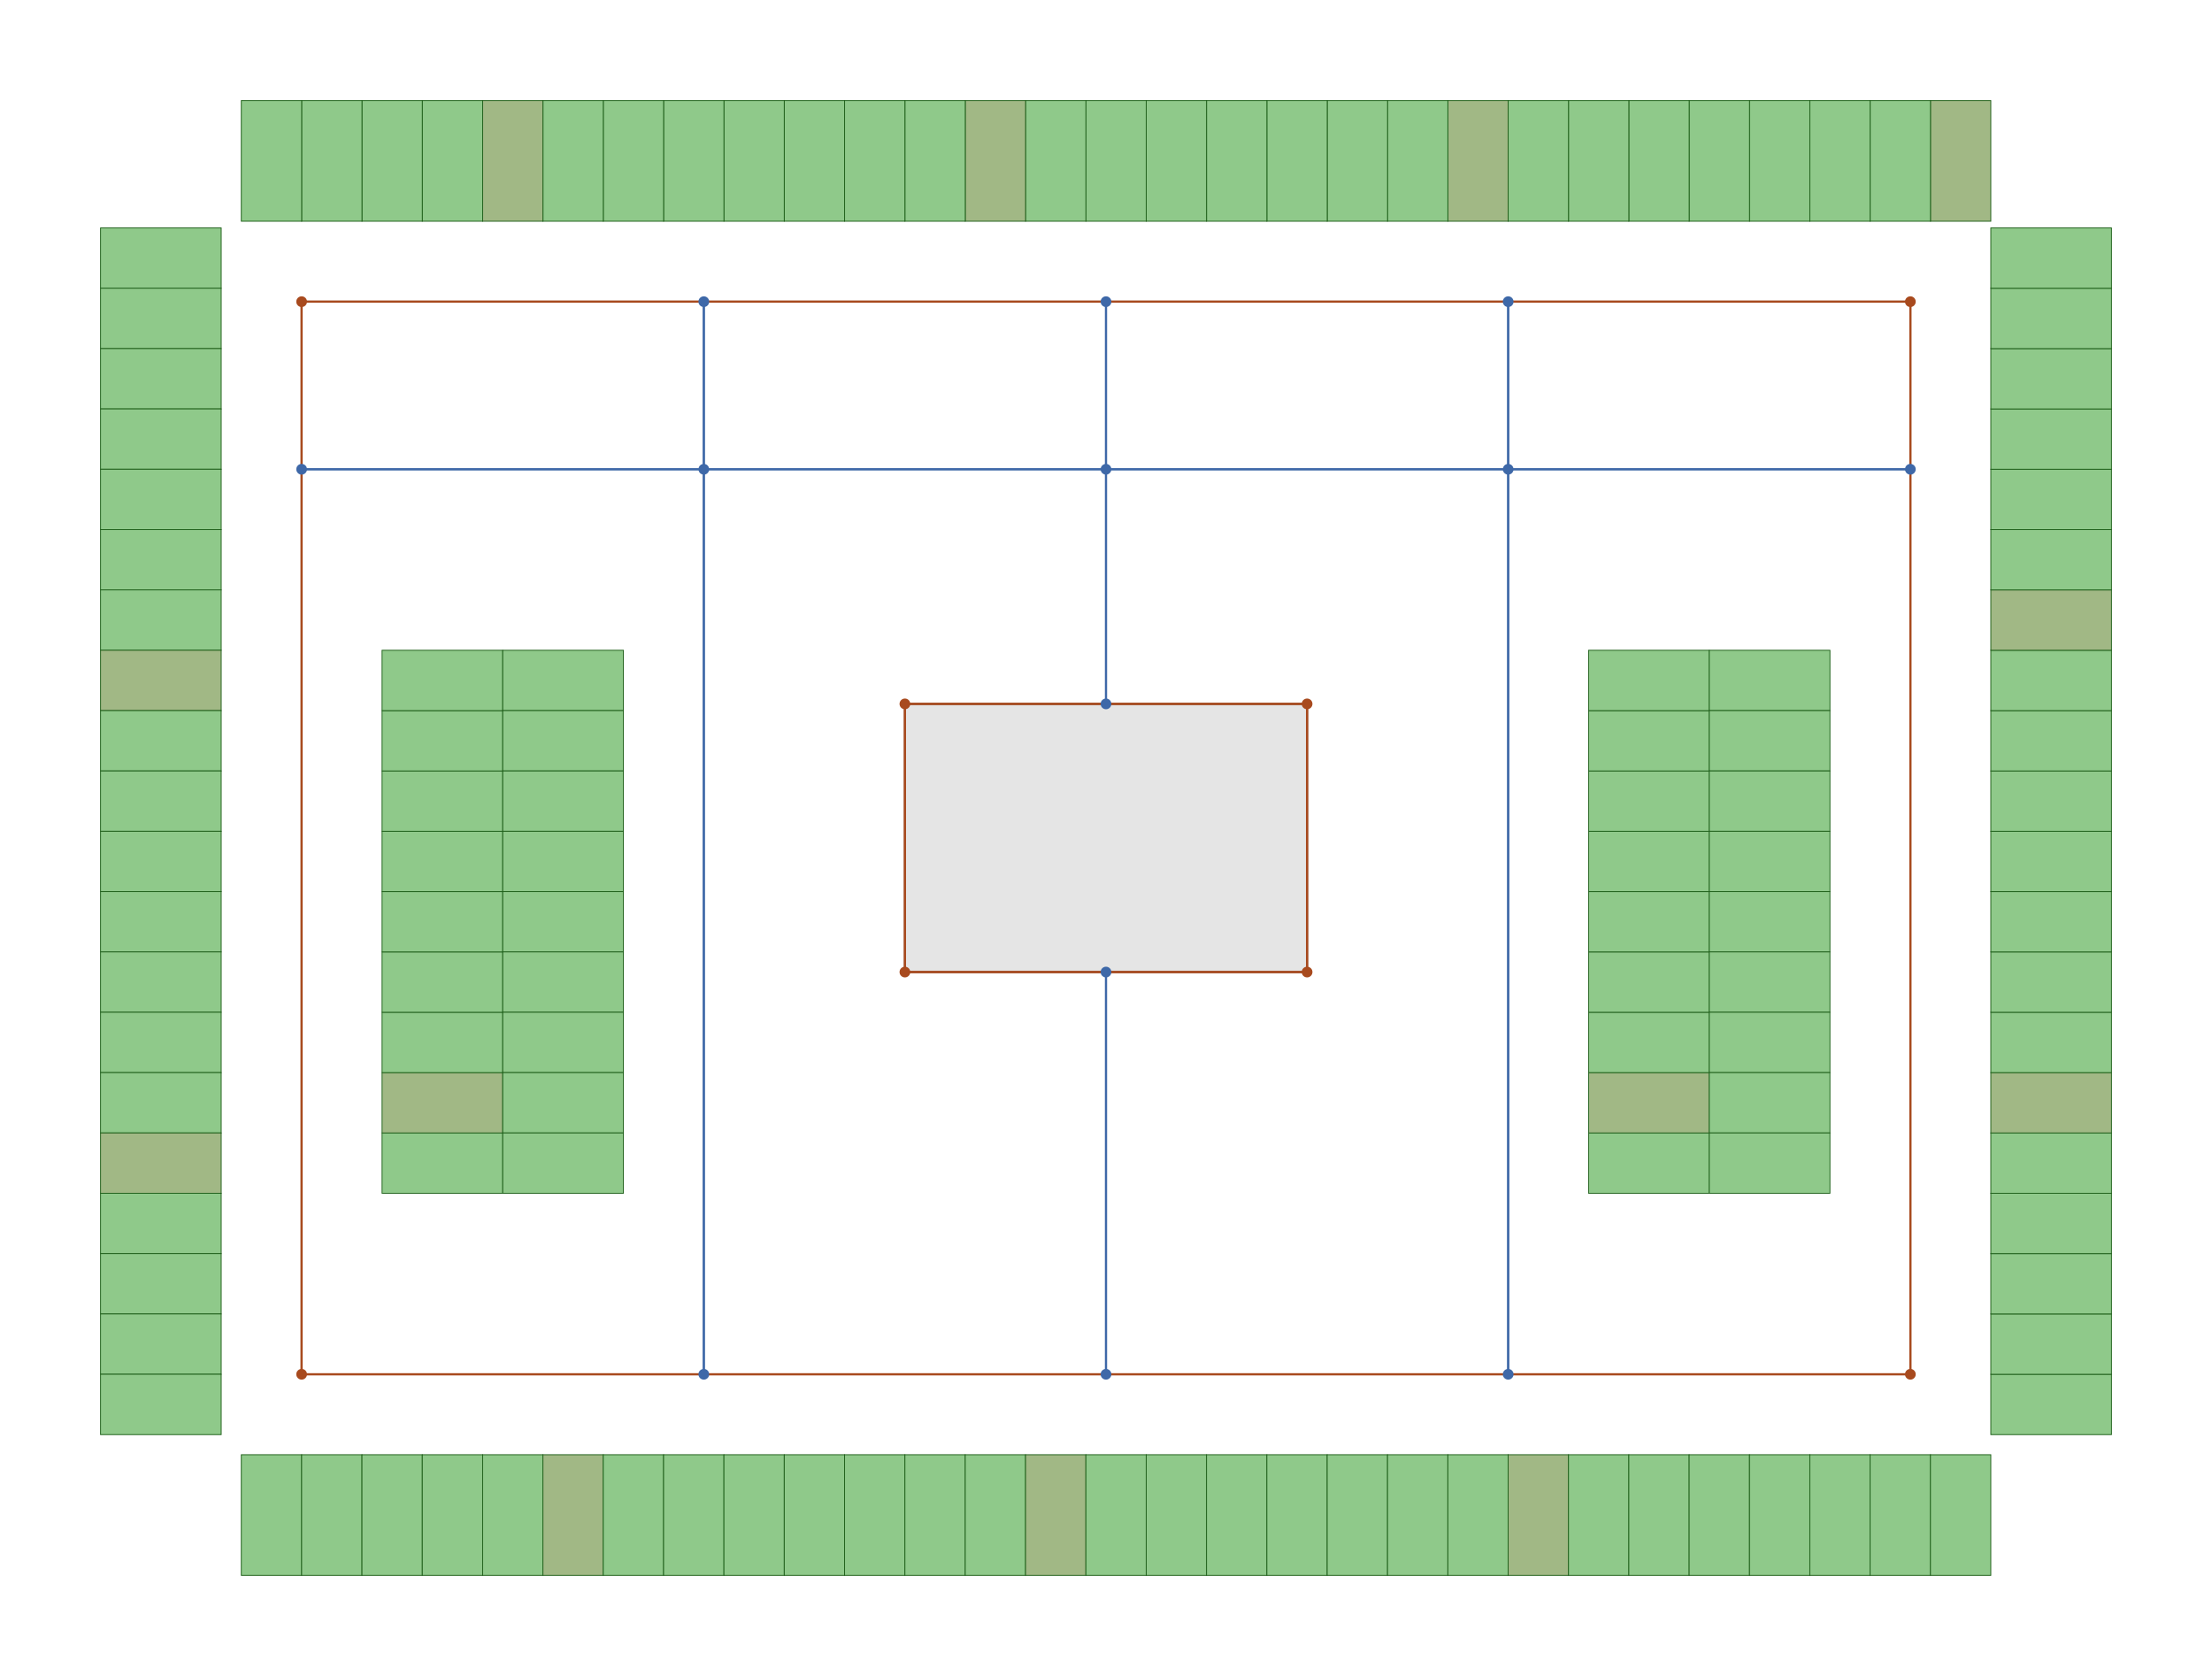
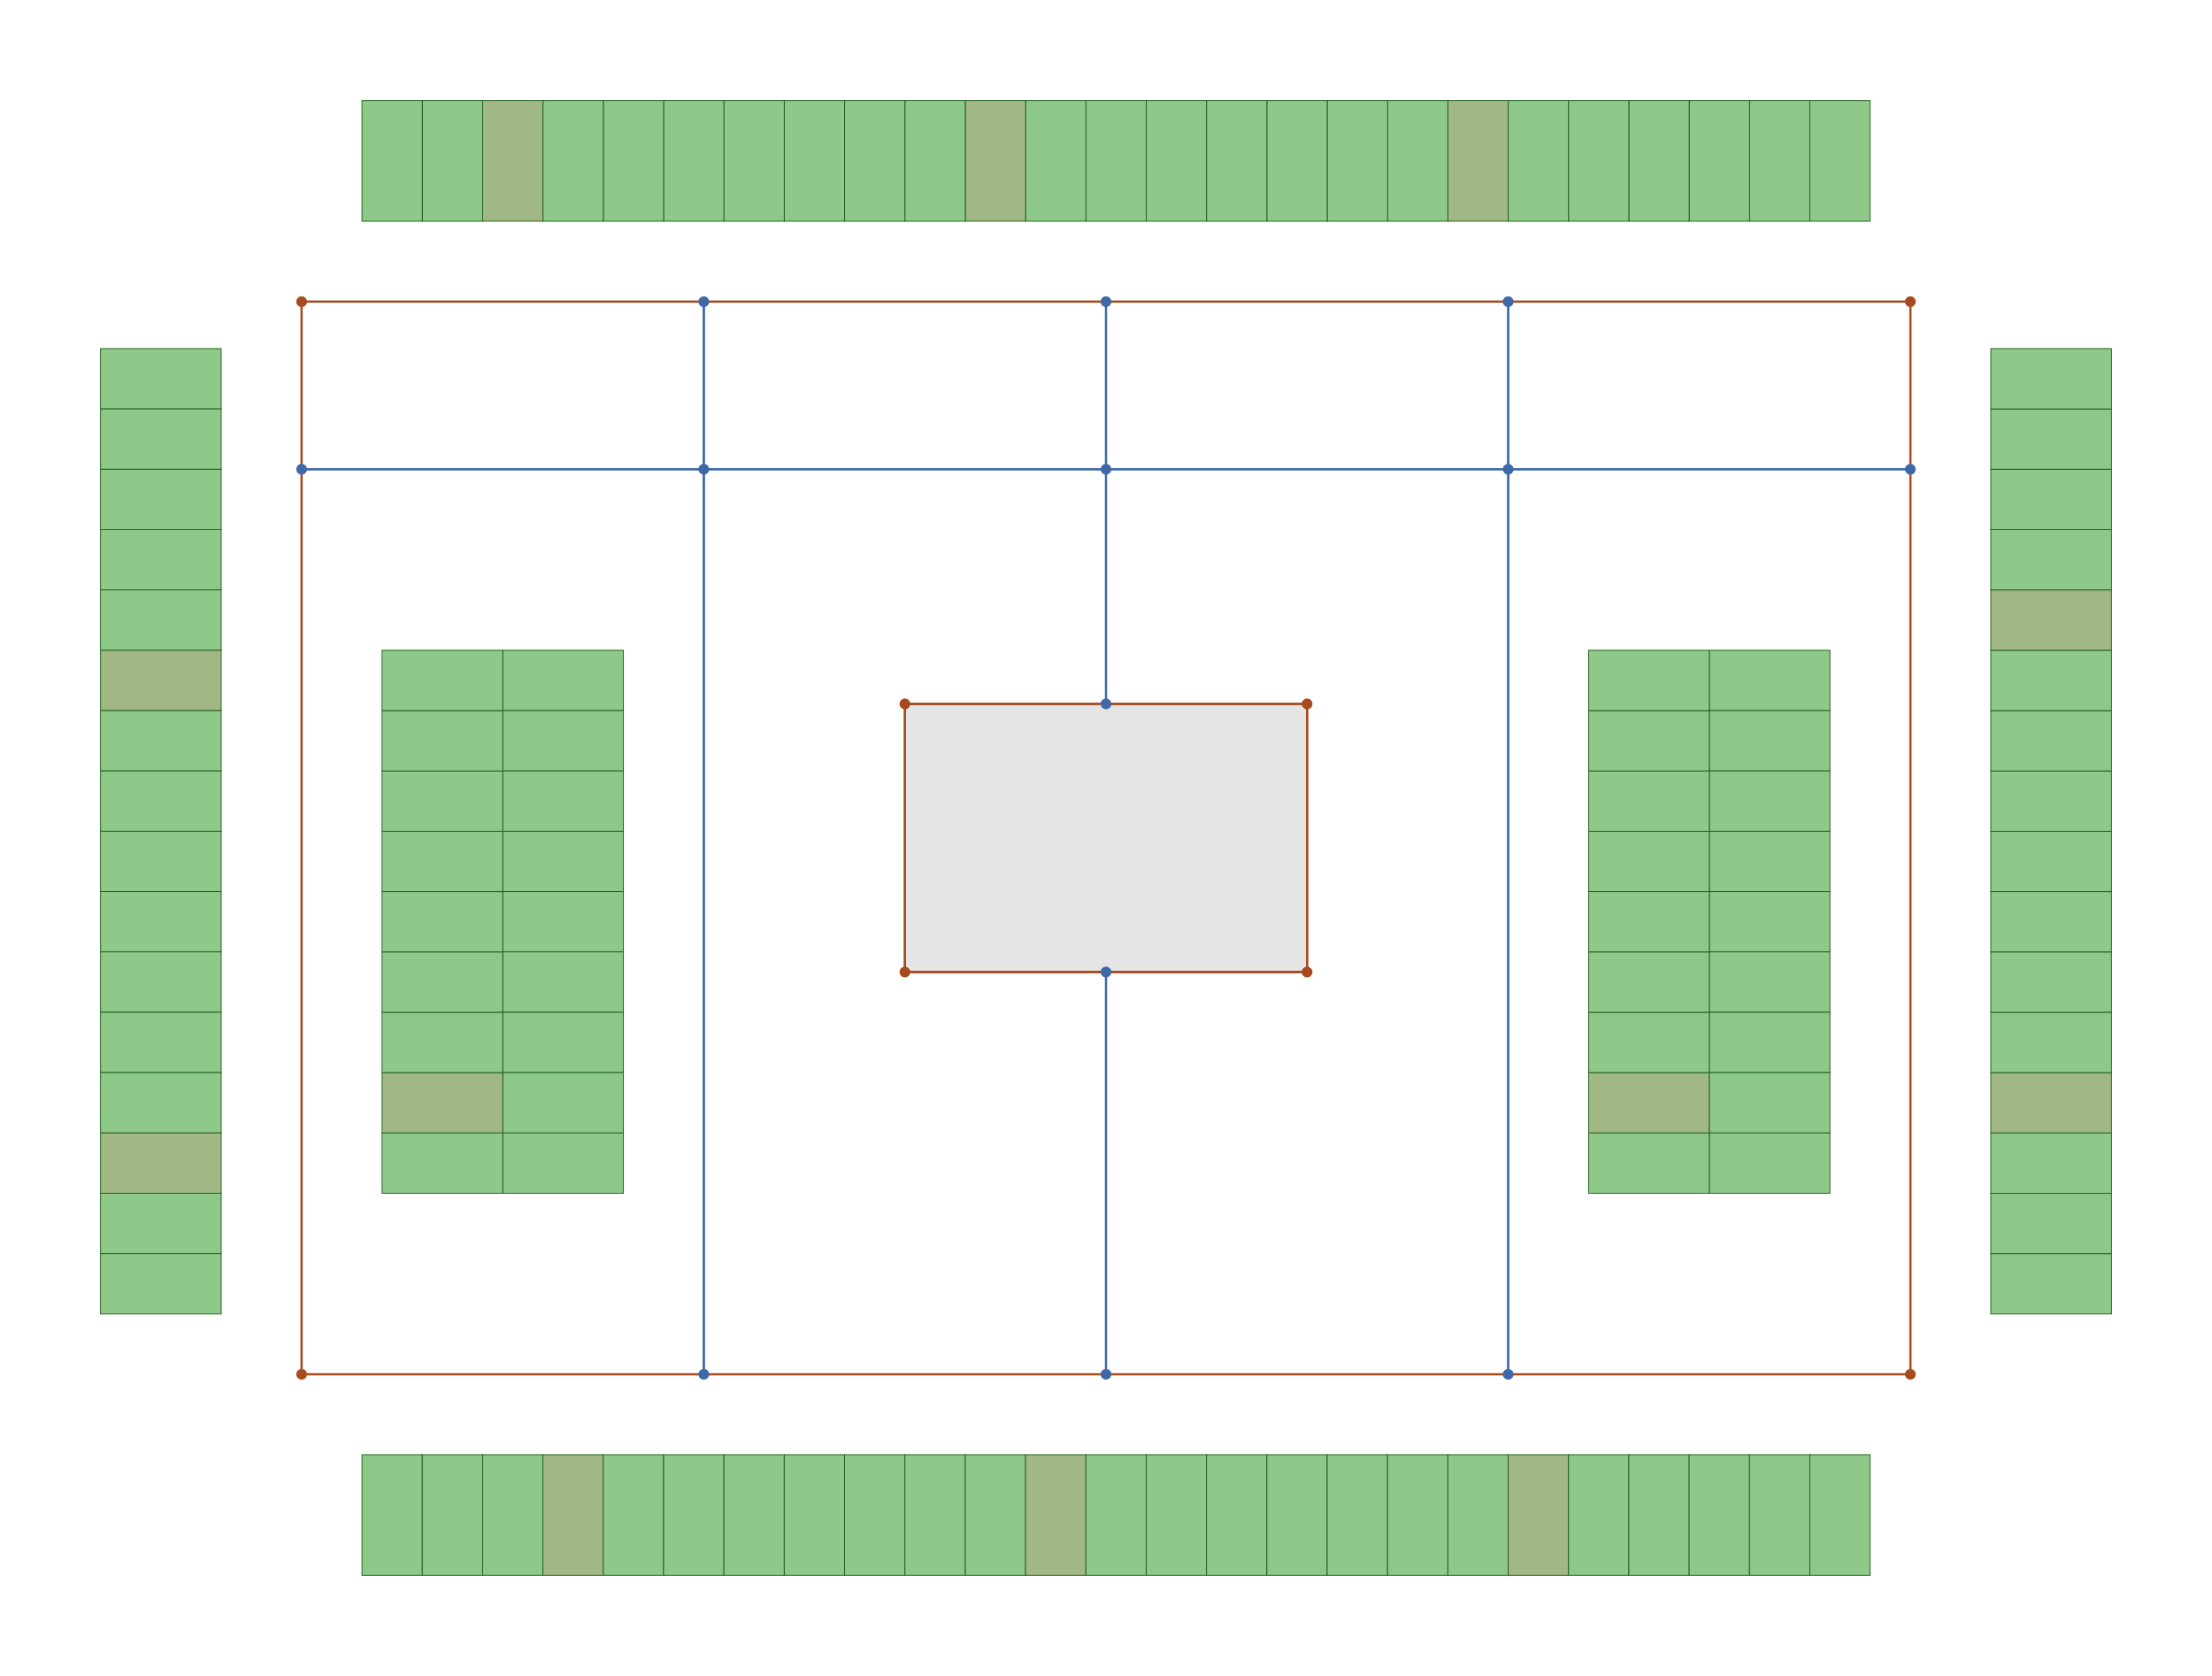
<svg xmlns="http://www.w3.org/2000/svg" width="660" height="500" viewBox="-45 -45 330 250" preserveAspectRatio="xMidYMid meet">
  <style>polygon,line{vector-effect:non-scaling-stroke}</style>
  <g transform="translate(0,160) scale(1,-1)">
    <g id="boundary" fill="none" stroke="#222" stroke-width="0.5">
      <polygon points="0,0 240,0 240,160 0,160" />
    </g>
    <g id="holes" fill="#e5e5e5" stroke="#666" stroke-width="0.5">
      <polygon points="90,60 150,60 150,100 90,100" />
    </g>
    <g id="stalls" stroke="#1f5f1a" stroke-width="0.25">
-       <polygon points="-9,-30 0,-30 0,-12 -9,-12" fill="#8fc98a" />
-       <polygon points="0,-30 9,-30 9,-12 0,-12" fill="#8fc98a" />
      <polygon points="9,-30 18,-30 18,-12 9,-12" fill="#8fc98a" />
      <polygon points="18,-30 27,-30 27,-12 18,-12" fill="#8fc98a" />
      <polygon points="27,-30 36,-30 36,-12 27,-12" fill="#8fc98a" />
      <polygon points="36,-30 45,-30 45,-12 36,-12" fill="#a1b885" />
      <polygon points="45,-30 54,-30 54,-12 45,-12" fill="#8fc98a" />
      <polygon points="54,-30 63,-30 63,-12 54,-12" fill="#8fc98a" />
      <polygon points="63,-30 72,-30 72,-12 63,-12" fill="#8fc98a" />
      <polygon points="72,-30 81,-30 81,-12 72,-12" fill="#8fc98a" />
      <polygon points="81,-30 90,-30 90,-12 81,-12" fill="#8fc98a" />
      <polygon points="90,-30 99,-30 99,-12 90,-12" fill="#8fc98a" />
      <polygon points="99,-30 108,-30 108,-12 99,-12" fill="#8fc98a" />
      <polygon points="108,-30 117,-30 117,-12 108,-12" fill="#a1b885" />
      <polygon points="117,-30 126,-30 126,-12 117,-12" fill="#8fc98a" />
      <polygon points="126,-30 135,-30 135,-12 126,-12" fill="#8fc98a" />
      <polygon points="135,-30 144,-30 144,-12 135,-12" fill="#8fc98a" />
      <polygon points="144,-30 153,-30 153,-12 144,-12" fill="#8fc98a" />
      <polygon points="153,-30 162,-30 162,-12 153,-12" fill="#8fc98a" />
      <polygon points="162,-30 171,-30 171,-12 162,-12" fill="#8fc98a" />
      <polygon points="171,-30 180,-30 180,-12 171,-12" fill="#8fc98a" />
      <polygon points="180,-30 189,-30 189,-12 180,-12" fill="#a1b885" />
      <polygon points="189,-30 198,-30 198,-12 189,-12" fill="#8fc98a" />
      <polygon points="198,-30 207,-30 207,-12 198,-12" fill="#8fc98a" />
      <polygon points="207,-30 216,-30 216,-12 207,-12" fill="#8fc98a" />
      <polygon points="216,-30 225,-30 225,-12 216,-12" fill="#8fc98a" />
      <polygon points="225,-30 234,-30 234,-12 225,-12" fill="#8fc98a" />
-       <polygon points="234,-30 243,-30 243,-12 234,-12" fill="#8fc98a" />
-       <polygon points="243,-30 252,-30 252,-12 243,-12" fill="#8fc98a" />
-       <polygon points="252,190 243,190 243,172 252,172" fill="#a1b885" />
-       <polygon points="243,190 234,190 234,172 243,172" fill="#8fc98a" />
      <polygon points="234,190 225,190 225,172 234,172" fill="#8fc98a" />
      <polygon points="225,190 216,190 216,172 225,172" fill="#8fc98a" />
      <polygon points="216,190 207,190 207,172 216,172" fill="#8fc98a" />
      <polygon points="207,190 198,190 198,172 207,172" fill="#8fc98a" />
      <polygon points="198,190 189,190 189,172 198,172" fill="#8fc98a" />
      <polygon points="189,190 180,190 180,172 189,172" fill="#8fc98a" />
      <polygon points="180,190 171,190 171,172 180,172" fill="#a1b885" />
      <polygon points="171,190 162,190 162,172 171,172" fill="#8fc98a" />
      <polygon points="162,190 153,190 153,172 162,172" fill="#8fc98a" />
      <polygon points="153,190 144,190 144,172 153,172" fill="#8fc98a" />
      <polygon points="144,190 135,190 135,172 144,172" fill="#8fc98a" />
      <polygon points="135,190 126,190 126,172 135,172" fill="#8fc98a" />
      <polygon points="126,190 117,190 117,172 126,172" fill="#8fc98a" />
      <polygon points="117,190 108,190 108,172 117,172" fill="#8fc98a" />
      <polygon points="108,190 99,190 99,172 108,172" fill="#a1b885" />
      <polygon points="99,190 90,190 90,172 99,172" fill="#8fc98a" />
      <polygon points="90,190 81,190 81,172 90,172" fill="#8fc98a" />
      <polygon points="81,190 72,190 72,172 81,172" fill="#8fc98a" />
      <polygon points="72,190 63,190 63,172 72,172" fill="#8fc98a" />
      <polygon points="63,190 54,190 54,172 63,172" fill="#8fc98a" />
      <polygon points="54,190 45,190 45,172 54,172" fill="#8fc98a" />
      <polygon points="45,190 36,190 36,172 45,172" fill="#8fc98a" />
      <polygon points="36,190 27,190 27,172 36,172" fill="#a1b885" />
      <polygon points="27,190 18,190 18,172 27,172" fill="#8fc98a" />
      <polygon points="18,190 9,190 9,172 18,172" fill="#8fc98a" />
-       <polygon points="9,190 0,190 0,172 9,172" fill="#8fc98a" />
-       <polygon points="0,190 -9,190 -9,172 0,172" fill="#8fc98a" />
-       <polygon points="-30,171 -30,162 -12,162 -12,171" fill="#8fc98a" />
-       <polygon points="-30,162 -30,153 -12,153 -12,162" fill="#8fc98a" />
+       <polygon points="270,9 270,18 252,18 252,9" fill="#8fc98a" />
+       <polygon points="270,18 270,27 252,27 252,18" fill="#8fc98a" />
+       <polygon points="270,27 270,36 252,36 252,27" fill="#8fc98a" />
+       <polygon points="270,36 270,45 252,45 252,36" fill="#a1b885" />
+       <polygon points="270,45 270,54 252,54 252,45" fill="#8fc98a" />
+       <polygon points="270,54 270,63 252,63 252,54" fill="#8fc98a" />
+       <polygon points="270,63 270,72 252,72 252,63" fill="#8fc98a" />
+       <polygon points="270,72 270,81 252,81 252,72" fill="#8fc98a" />
+       <polygon points="270,81 270,90 252,90 252,81" fill="#8fc98a" />
+       <polygon points="270,90 270,99 252,99 252,90" fill="#8fc98a" />
+       <polygon points="270,99 270,108 252,108 252,99" fill="#8fc98a" />
+       <polygon points="270,108 270,117 252,117 252,108" fill="#a1b885" />
+       <polygon points="270,117 270,126 252,126 252,117" fill="#8fc98a" />
+       <polygon points="270,126 270,135 252,135 252,126" fill="#8fc98a" />
+       <polygon points="270,135 270,144 252,144 252,135" fill="#8fc98a" />
+       <polygon points="270,144 270,153 252,153 252,144" fill="#8fc98a" />
      <polygon points="-30,153 -30,144 -12,144 -12,153" fill="#8fc98a" />
      <polygon points="-30,144 -30,135 -12,135 -12,144" fill="#8fc98a" />
      <polygon points="-30,135 -30,126 -12,126 -12,135" fill="#8fc98a" />
      <polygon points="-30,126 -30,117 -12,117 -12,126" fill="#8fc98a" />
      <polygon points="-30,117 -30,108 -12,108 -12,117" fill="#8fc98a" />
      <polygon points="-30,108 -30,99 -12,99 -12,108" fill="#a1b885" />
      <polygon points="-30,99 -30,90 -12,90 -12,99" fill="#8fc98a" />
      <polygon points="-30,90 -30,81 -12,81 -12,90" fill="#8fc98a" />
      <polygon points="-30,81 -30,72 -12,72 -12,81" fill="#8fc98a" />
      <polygon points="-30,72 -30,63 -12,63 -12,72" fill="#8fc98a" />
      <polygon points="-30,63 -30,54 -12,54 -12,63" fill="#8fc98a" />
      <polygon points="-30,54 -30,45 -12,45 -12,54" fill="#8fc98a" />
      <polygon points="-30,45 -30,36 -12,36 -12,45" fill="#8fc98a" />
      <polygon points="-30,36 -30,27 -12,27 -12,36" fill="#a1b885" />
      <polygon points="-30,27 -30,18 -12,18 -12,27" fill="#8fc98a" />
      <polygon points="-30,18 -30,9 -12,9 -12,18" fill="#8fc98a" />
-       <polygon points="-30,9 -30,0 -12,0 -12,9" fill="#8fc98a" />
-       <polygon points="-30,0 -30,-9 -12,-9 -12,0" fill="#8fc98a" />
-       <polygon points="270,-9 270,0 252,0 252,-9" fill="#8fc98a" />
-       <polygon points="270,0 270,9 252,9 252,0" fill="#8fc98a" />
-       <polygon points="270,9 270,18 252,18 252,9" fill="#8fc98a" />
-       <polygon points="270,18 270,27 252,27 252,18" fill="#8fc98a" />
-       <polygon points="270,27 270,36 252,36 252,27" fill="#8fc98a" />
-       <polygon points="270,36 270,45 252,45 252,36" fill="#a1b885" />
-       <polygon points="270,45 270,54 252,54 252,45" fill="#8fc98a" />
-       <polygon points="270,54 270,63 252,63 252,54" fill="#8fc98a" />
-       <polygon points="270,63 270,72 252,72 252,63" fill="#8fc98a" />
-       <polygon points="270,72 270,81 252,81 252,72" fill="#8fc98a" />
-       <polygon points="270,81 270,90 252,90 252,81" fill="#8fc98a" />
-       <polygon points="270,90 270,99 252,99 252,90" fill="#8fc98a" />
-       <polygon points="270,99 270,108 252,108 252,99" fill="#8fc98a" />
-       <polygon points="270,108 270,117 252,117 252,108" fill="#a1b885" />
-       <polygon points="270,117 270,126 252,126 252,117" fill="#8fc98a" />
-       <polygon points="270,126 270,135 252,135 252,126" fill="#8fc98a" />
-       <polygon points="270,135 270,144 252,144 252,135" fill="#8fc98a" />
-       <polygon points="270,144 270,153 252,153 252,144" fill="#8fc98a" />
-       <polygon points="270,153 270,162 252,162 252,153" fill="#8fc98a" />
-       <polygon points="270,162 270,171 252,171 252,162" fill="#8fc98a" />
+       <polygon points="30,108 30,99 48,99 48,108" fill="#8fc98a" />
+       <polygon points="30,99 30,90 48,90 48,99" fill="#8fc98a" />
+       <polygon points="30,90 30,81 48,81 48,90" fill="#8fc98a" />
+       <polygon points="30,81 30,72 48,72 48,81" fill="#8fc98a" />
+       <polygon points="30,72 30,63 48,63 48,72" fill="#8fc98a" />
+       <polygon points="30,63 30,54 48,54 48,63" fill="#8fc98a" />
+       <polygon points="30,54 30,45 48,45 48,54" fill="#8fc98a" />
+       <polygon points="30,45 30,36 48,36 48,45" fill="#8fc98a" />
+       <polygon points="30,36 30,27 48,27 48,36" fill="#8fc98a" />
      <polygon points="30,27 30,36 12,36 12,27" fill="#8fc98a" />
      <polygon points="30,36 30,45 12,45 12,36" fill="#a1b885" />
      <polygon points="30,45 30,54 12,54 12,45" fill="#8fc98a" />
      <polygon points="30,54 30,63 12,63 12,54" fill="#8fc98a" />
      <polygon points="30,63 30,72 12,72 12,63" fill="#8fc98a" />
      <polygon points="30,72 30,81 12,81 12,72" fill="#8fc98a" />
      <polygon points="30,81 30,90 12,90 12,81" fill="#8fc98a" />
      <polygon points="30,90 30,99 12,99 12,90" fill="#8fc98a" />
      <polygon points="30,99 30,108 12,108 12,99" fill="#8fc98a" />
-       <polygon points="30,108 30,99 48,99 48,108" fill="#8fc98a" />
-       <polygon points="30,99 30,90 48,90 48,99" fill="#8fc98a" />
-       <polygon points="30,90 30,81 48,81 48,90" fill="#8fc98a" />
-       <polygon points="30,81 30,72 48,72 48,81" fill="#8fc98a" />
-       <polygon points="30,72 30,63 48,63 48,72" fill="#8fc98a" />
-       <polygon points="30,63 30,54 48,54 48,63" fill="#8fc98a" />
-       <polygon points="30,54 30,45 48,45 48,54" fill="#8fc98a" />
-       <polygon points="30,45 30,36 48,36 48,45" fill="#8fc98a" />
-       <polygon points="30,36 30,27 48,27 48,36" fill="#8fc98a" />
+       <polygon points="210,108 210,99 228,99 228,108" fill="#8fc98a" />
+       <polygon points="210,99 210,90 228,90 228,99" fill="#8fc98a" />
+       <polygon points="210,90 210,81 228,81 228,90" fill="#8fc98a" />
+       <polygon points="210,81 210,72 228,72 228,81" fill="#8fc98a" />
+       <polygon points="210,72 210,63 228,63 228,72" fill="#8fc98a" />
+       <polygon points="210,63 210,54 228,54 228,63" fill="#8fc98a" />
+       <polygon points="210,54 210,45 228,45 228,54" fill="#8fc98a" />
+       <polygon points="210,45 210,36 228,36 228,45" fill="#8fc98a" />
+       <polygon points="210,36 210,27 228,27 228,36" fill="#8fc98a" />
      <polygon points="210,27 210,36 192,36 192,27" fill="#8fc98a" />
      <polygon points="210,36 210,45 192,45 192,36" fill="#a1b885" />
      <polygon points="210,45 210,54 192,54 192,45" fill="#8fc98a" />
      <polygon points="210,54 210,63 192,63 192,54" fill="#8fc98a" />
      <polygon points="210,63 210,72 192,72 192,63" fill="#8fc98a" />
      <polygon points="210,72 210,81 192,81 192,72" fill="#8fc98a" />
      <polygon points="210,81 210,90 192,90 192,81" fill="#8fc98a" />
      <polygon points="210,90 210,99 192,99 192,90" fill="#8fc98a" />
      <polygon points="210,99 210,108 192,108 192,99" fill="#8fc98a" />
-       <polygon points="210,108 210,99 228,99 228,108" fill="#8fc98a" />
-       <polygon points="210,99 210,90 228,90 228,99" fill="#8fc98a" />
-       <polygon points="210,90 210,81 228,81 228,90" fill="#8fc98a" />
-       <polygon points="210,81 210,72 228,72 228,81" fill="#8fc98a" />
-       <polygon points="210,72 210,63 228,63 228,72" fill="#8fc98a" />
-       <polygon points="210,63 210,54 228,54 228,63" fill="#8fc98a" />
-       <polygon points="210,54 210,45 228,45 228,54" fill="#8fc98a" />
-       <polygon points="210,45 210,36 228,36 228,45" fill="#8fc98a" />
-       <polygon points="210,36 210,27 228,27 228,36" fill="#8fc98a" />
    </g>
    <g id="graph">
      <line x1="0" y1="0" x2="60" y2="0" stroke="#a84a1e" stroke-width="0.6" />
      <line x1="60" y1="0" x2="0" y2="0" stroke="#a84a1e" stroke-width="0.6" />
      <line x1="60" y1="0" x2="120" y2="0" stroke="#a84a1e" stroke-width="0.6" />
      <line x1="120" y1="0" x2="60" y2="0" stroke="#a84a1e" stroke-width="0.6" />
      <line x1="120" y1="0" x2="180" y2="0" stroke="#a84a1e" stroke-width="0.6" />
      <line x1="180" y1="0" x2="120" y2="0" stroke="#a84a1e" stroke-width="0.6" />
      <line x1="180" y1="0" x2="240" y2="0" stroke="#a84a1e" stroke-width="0.6" />
      <line x1="240" y1="0" x2="180" y2="0" stroke="#a84a1e" stroke-width="0.6" />
      <line x1="240" y1="0" x2="240" y2="135" stroke="#a84a1e" stroke-width="0.6" />
      <line x1="240" y1="135" x2="240" y2="0" stroke="#a84a1e" stroke-width="0.6" />
      <line x1="240" y1="135" x2="240" y2="160" stroke="#a84a1e" stroke-width="0.6" />
      <line x1="240" y1="160" x2="240" y2="135" stroke="#a84a1e" stroke-width="0.6" />
      <line x1="240" y1="160" x2="180" y2="160" stroke="#a84a1e" stroke-width="0.6" />
      <line x1="180" y1="160" x2="240" y2="160" stroke="#a84a1e" stroke-width="0.6" />
      <line x1="180" y1="160" x2="120" y2="160" stroke="#a84a1e" stroke-width="0.6" />
      <line x1="120" y1="160" x2="180" y2="160" stroke="#a84a1e" stroke-width="0.6" />
      <line x1="120" y1="160" x2="60" y2="160" stroke="#a84a1e" stroke-width="0.6" />
      <line x1="60" y1="160" x2="120" y2="160" stroke="#a84a1e" stroke-width="0.6" />
      <line x1="60" y1="160" x2="0" y2="160" stroke="#a84a1e" stroke-width="0.6" />
      <line x1="0" y1="160" x2="60" y2="160" stroke="#a84a1e" stroke-width="0.6" />
      <line x1="0" y1="160" x2="0" y2="135" stroke="#a84a1e" stroke-width="0.6" />
      <line x1="0" y1="135" x2="0" y2="160" stroke="#a84a1e" stroke-width="0.6" />
      <line x1="0" y1="135" x2="0" y2="0" stroke="#a84a1e" stroke-width="0.6" />
      <line x1="0" y1="0" x2="0" y2="135" stroke="#a84a1e" stroke-width="0.6" />
      <line x1="90" y1="60" x2="120" y2="60" stroke="#a84a1e" stroke-width="0.6" />
      <line x1="120" y1="60" x2="90" y2="60" stroke="#a84a1e" stroke-width="0.6" />
      <line x1="120" y1="60" x2="150" y2="60" stroke="#a84a1e" stroke-width="0.6" />
      <line x1="150" y1="60" x2="120" y2="60" stroke="#a84a1e" stroke-width="0.6" />
      <line x1="150" y1="60" x2="150" y2="100" stroke="#a84a1e" stroke-width="0.6" />
      <line x1="150" y1="100" x2="150" y2="60" stroke="#a84a1e" stroke-width="0.6" />
      <line x1="150" y1="100" x2="120" y2="100" stroke="#a84a1e" stroke-width="0.6" />
      <line x1="120" y1="100" x2="150" y2="100" stroke="#a84a1e" stroke-width="0.6" />
      <line x1="120" y1="100" x2="90" y2="100" stroke="#a84a1e" stroke-width="0.6" />
      <line x1="90" y1="100" x2="120" y2="100" stroke="#a84a1e" stroke-width="0.6" />
      <line x1="90" y1="100" x2="90" y2="60" stroke="#a84a1e" stroke-width="0.6" />
      <line x1="90" y1="60" x2="90" y2="100" stroke="#a84a1e" stroke-width="0.6" />
      <line x1="180" y1="0" x2="180" y2="135" stroke="#3e68a8" stroke-width="0.6" />
      <line x1="180" y1="135" x2="180" y2="0" stroke="#3e68a8" stroke-width="0.6" />
      <line x1="180" y1="135" x2="180" y2="160" stroke="#3e68a8" stroke-width="0.6" />
      <line x1="180" y1="160" x2="180" y2="135" stroke="#3e68a8" stroke-width="0.6" />
      <line x1="120" y1="0" x2="120" y2="60" stroke="#3e68a8" stroke-width="0.6" />
      <line x1="120" y1="60" x2="120" y2="0" stroke="#3e68a8" stroke-width="0.6" />
      <line x1="120" y1="100" x2="120" y2="135" stroke="#3e68a8" stroke-width="0.6" />
      <line x1="120" y1="135" x2="120" y2="100" stroke="#3e68a8" stroke-width="0.6" />
      <line x1="120" y1="135" x2="120" y2="160" stroke="#3e68a8" stroke-width="0.6" />
      <line x1="120" y1="160" x2="120" y2="135" stroke="#3e68a8" stroke-width="0.6" />
      <line x1="60" y1="0" x2="60" y2="135" stroke="#3e68a8" stroke-width="0.6" />
      <line x1="60" y1="135" x2="60" y2="0" stroke="#3e68a8" stroke-width="0.6" />
      <line x1="60" y1="135" x2="60" y2="160" stroke="#3e68a8" stroke-width="0.6" />
      <line x1="60" y1="160" x2="60" y2="135" stroke="#3e68a8" stroke-width="0.6" />
      <line x1="240" y1="135" x2="180" y2="135" stroke="#3e68a8" stroke-width="0.6" />
      <line x1="180" y1="135" x2="240" y2="135" stroke="#3e68a8" stroke-width="0.6" />
      <line x1="180" y1="135" x2="120" y2="135" stroke="#3e68a8" stroke-width="0.6" />
      <line x1="120" y1="135" x2="180" y2="135" stroke="#3e68a8" stroke-width="0.6" />
      <line x1="120" y1="135" x2="60" y2="135" stroke="#3e68a8" stroke-width="0.6" />
      <line x1="60" y1="135" x2="120" y2="135" stroke="#3e68a8" stroke-width="0.6" />
      <line x1="60" y1="135" x2="0" y2="135" stroke="#3e68a8" stroke-width="0.6" />
      <line x1="0" y1="135" x2="60" y2="135" stroke="#3e68a8" stroke-width="0.6" />
      <circle cx="0" cy="0" r="0.8" fill="#a84a1e" />
      <circle cx="240" cy="0" r="0.8" fill="#a84a1e" />
      <circle cx="240" cy="160" r="0.8" fill="#a84a1e" />
      <circle cx="0" cy="160" r="0.8" fill="#a84a1e" />
      <circle cx="90" cy="60" r="0.8" fill="#a84a1e" />
      <circle cx="150" cy="60" r="0.8" fill="#a84a1e" />
      <circle cx="150" cy="100" r="0.8" fill="#a84a1e" />
      <circle cx="90" cy="100" r="0.8" fill="#a84a1e" />
      <circle cx="180" cy="0" r="0.8" fill="#3e68a8" />
      <circle cx="180" cy="160" r="0.8" fill="#3e68a8" />
      <circle cx="120" cy="0" r="0.8" fill="#3e68a8" />
      <circle cx="120" cy="160" r="0.8" fill="#3e68a8" />
      <circle cx="120" cy="60" r="0.8" fill="#3e68a8" />
      <circle cx="120" cy="100" r="0.8" fill="#3e68a8" />
      <circle cx="60" cy="0" r="0.8" fill="#3e68a8" />
      <circle cx="60" cy="160" r="0.8" fill="#3e68a8" />
      <circle cx="240" cy="135" r="0.8" fill="#3e68a8" />
      <circle cx="0" cy="135" r="0.8" fill="#3e68a8" />
      <circle cx="180" cy="135" r="0.8" fill="#3e68a8" />
      <circle cx="120" cy="135" r="0.8" fill="#3e68a8" />
      <circle cx="60" cy="135" r="0.8" fill="#3e68a8" />
    </g>
  </g>
</svg>
